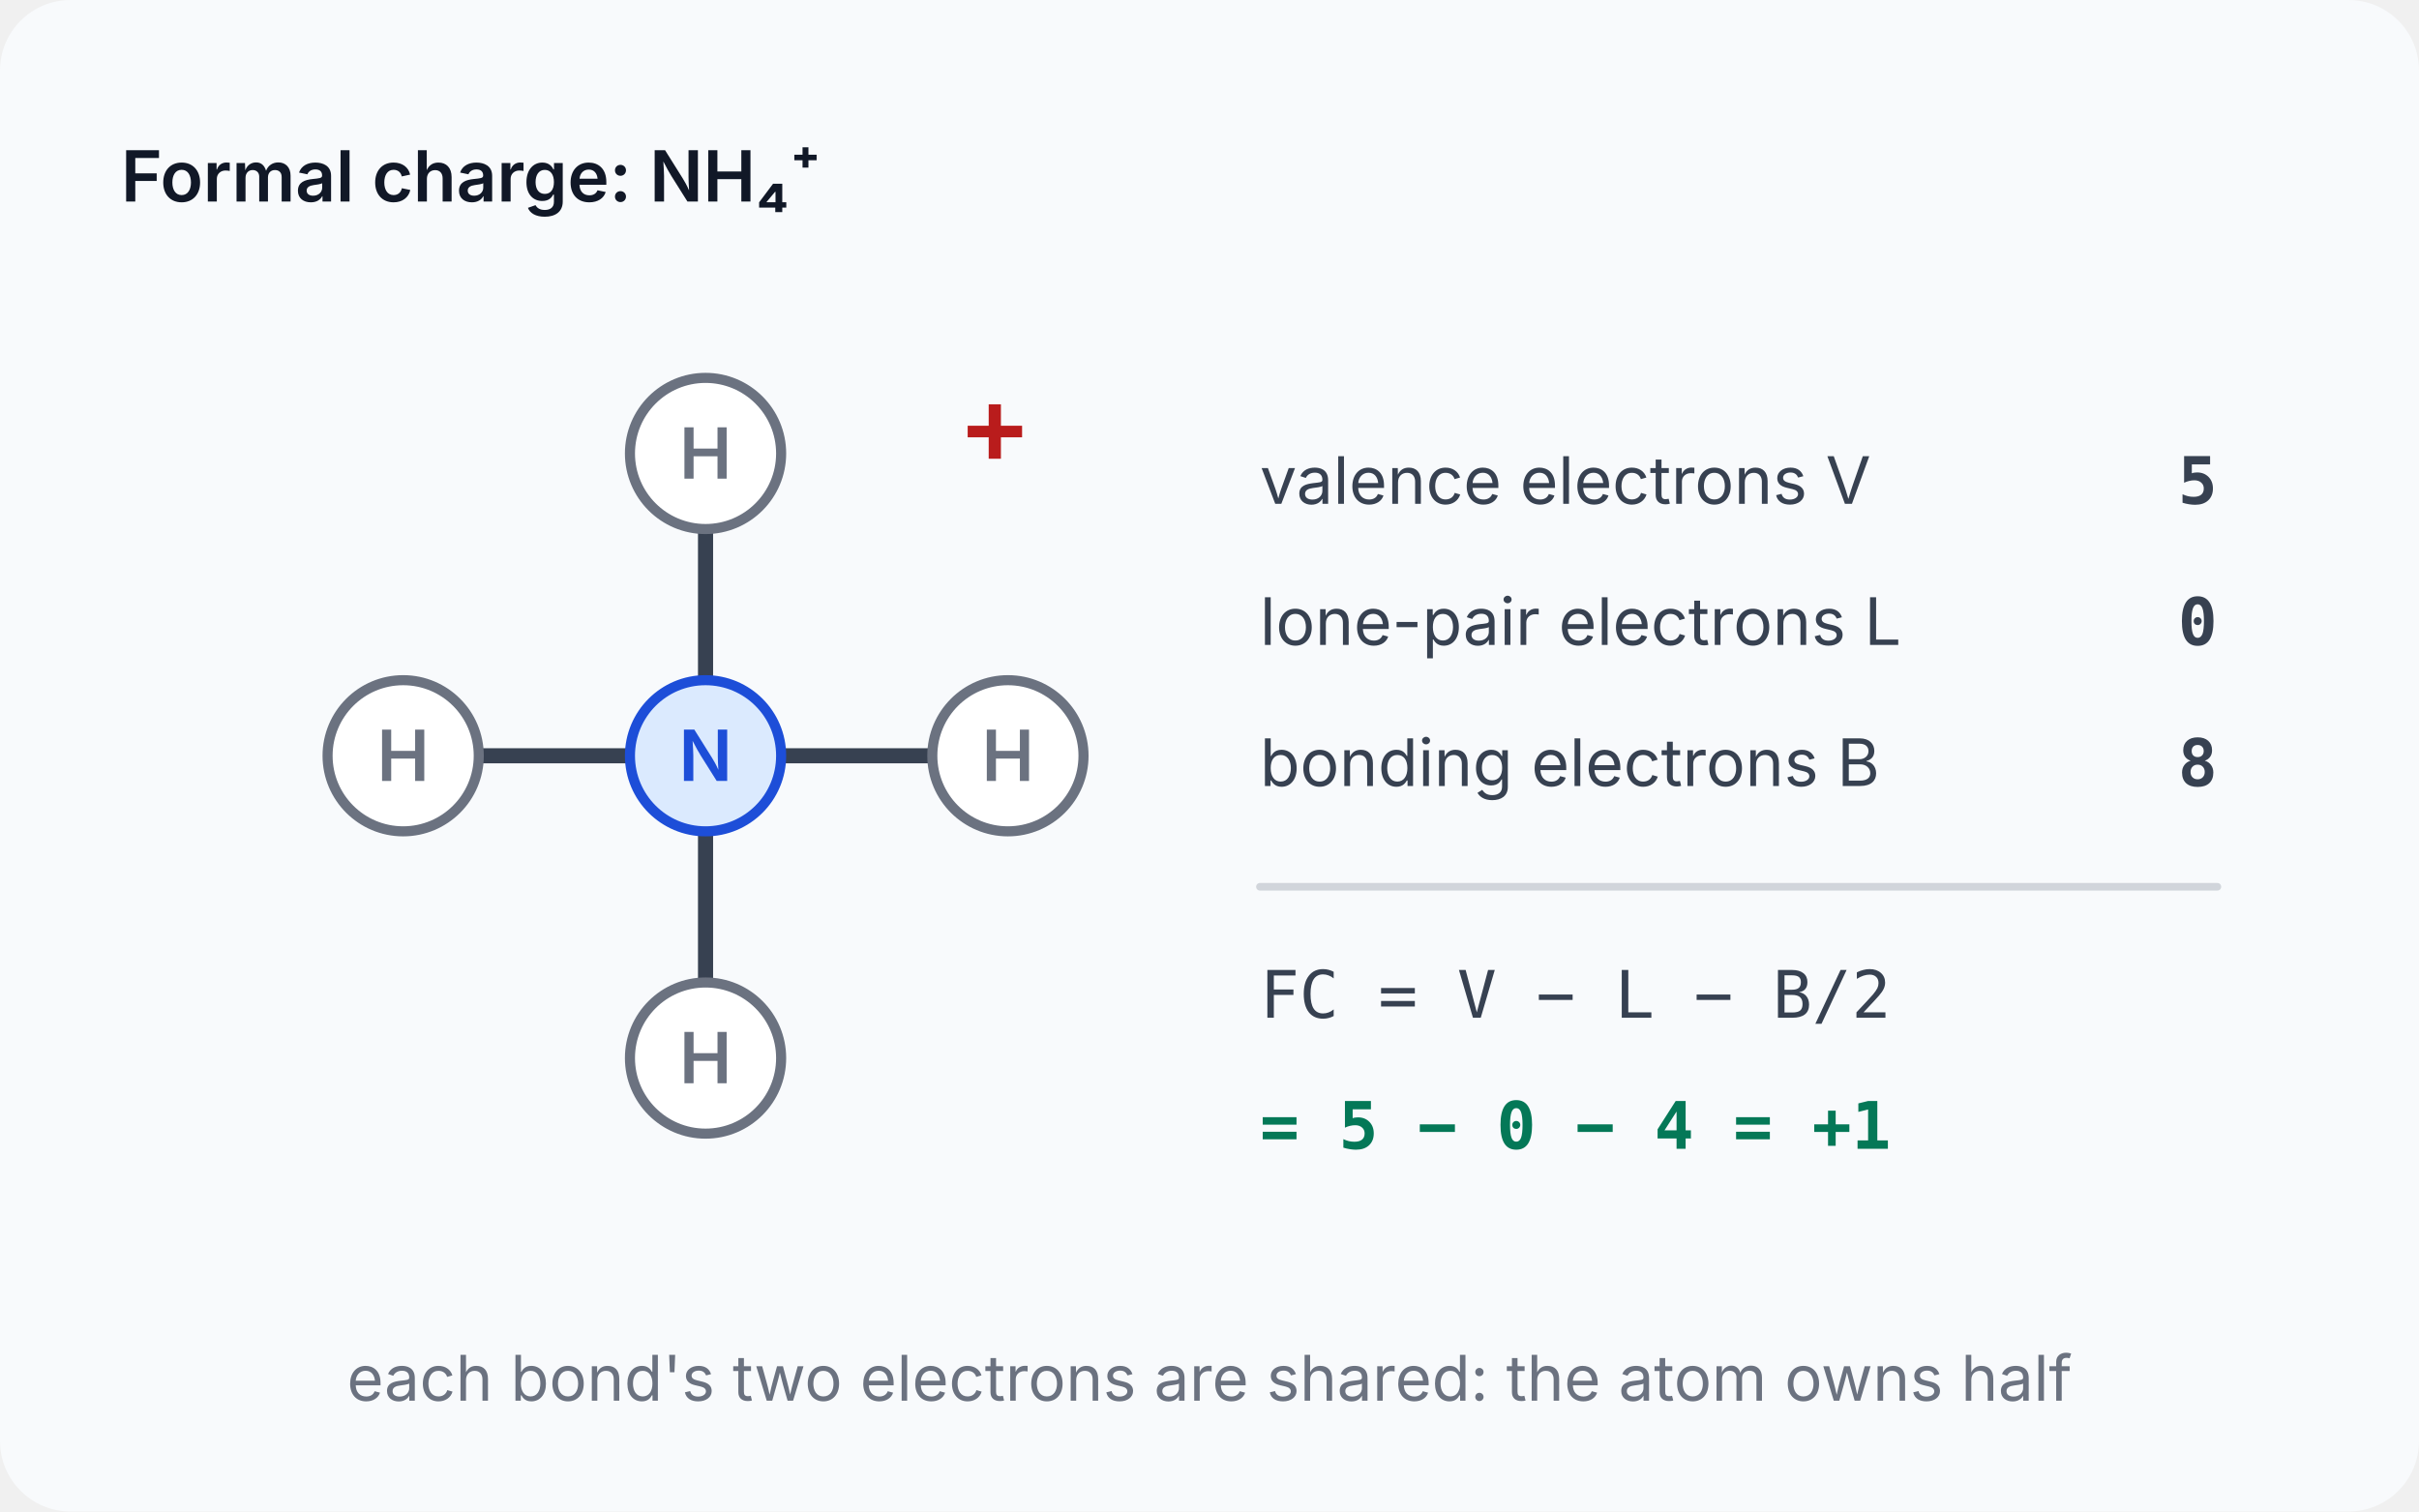
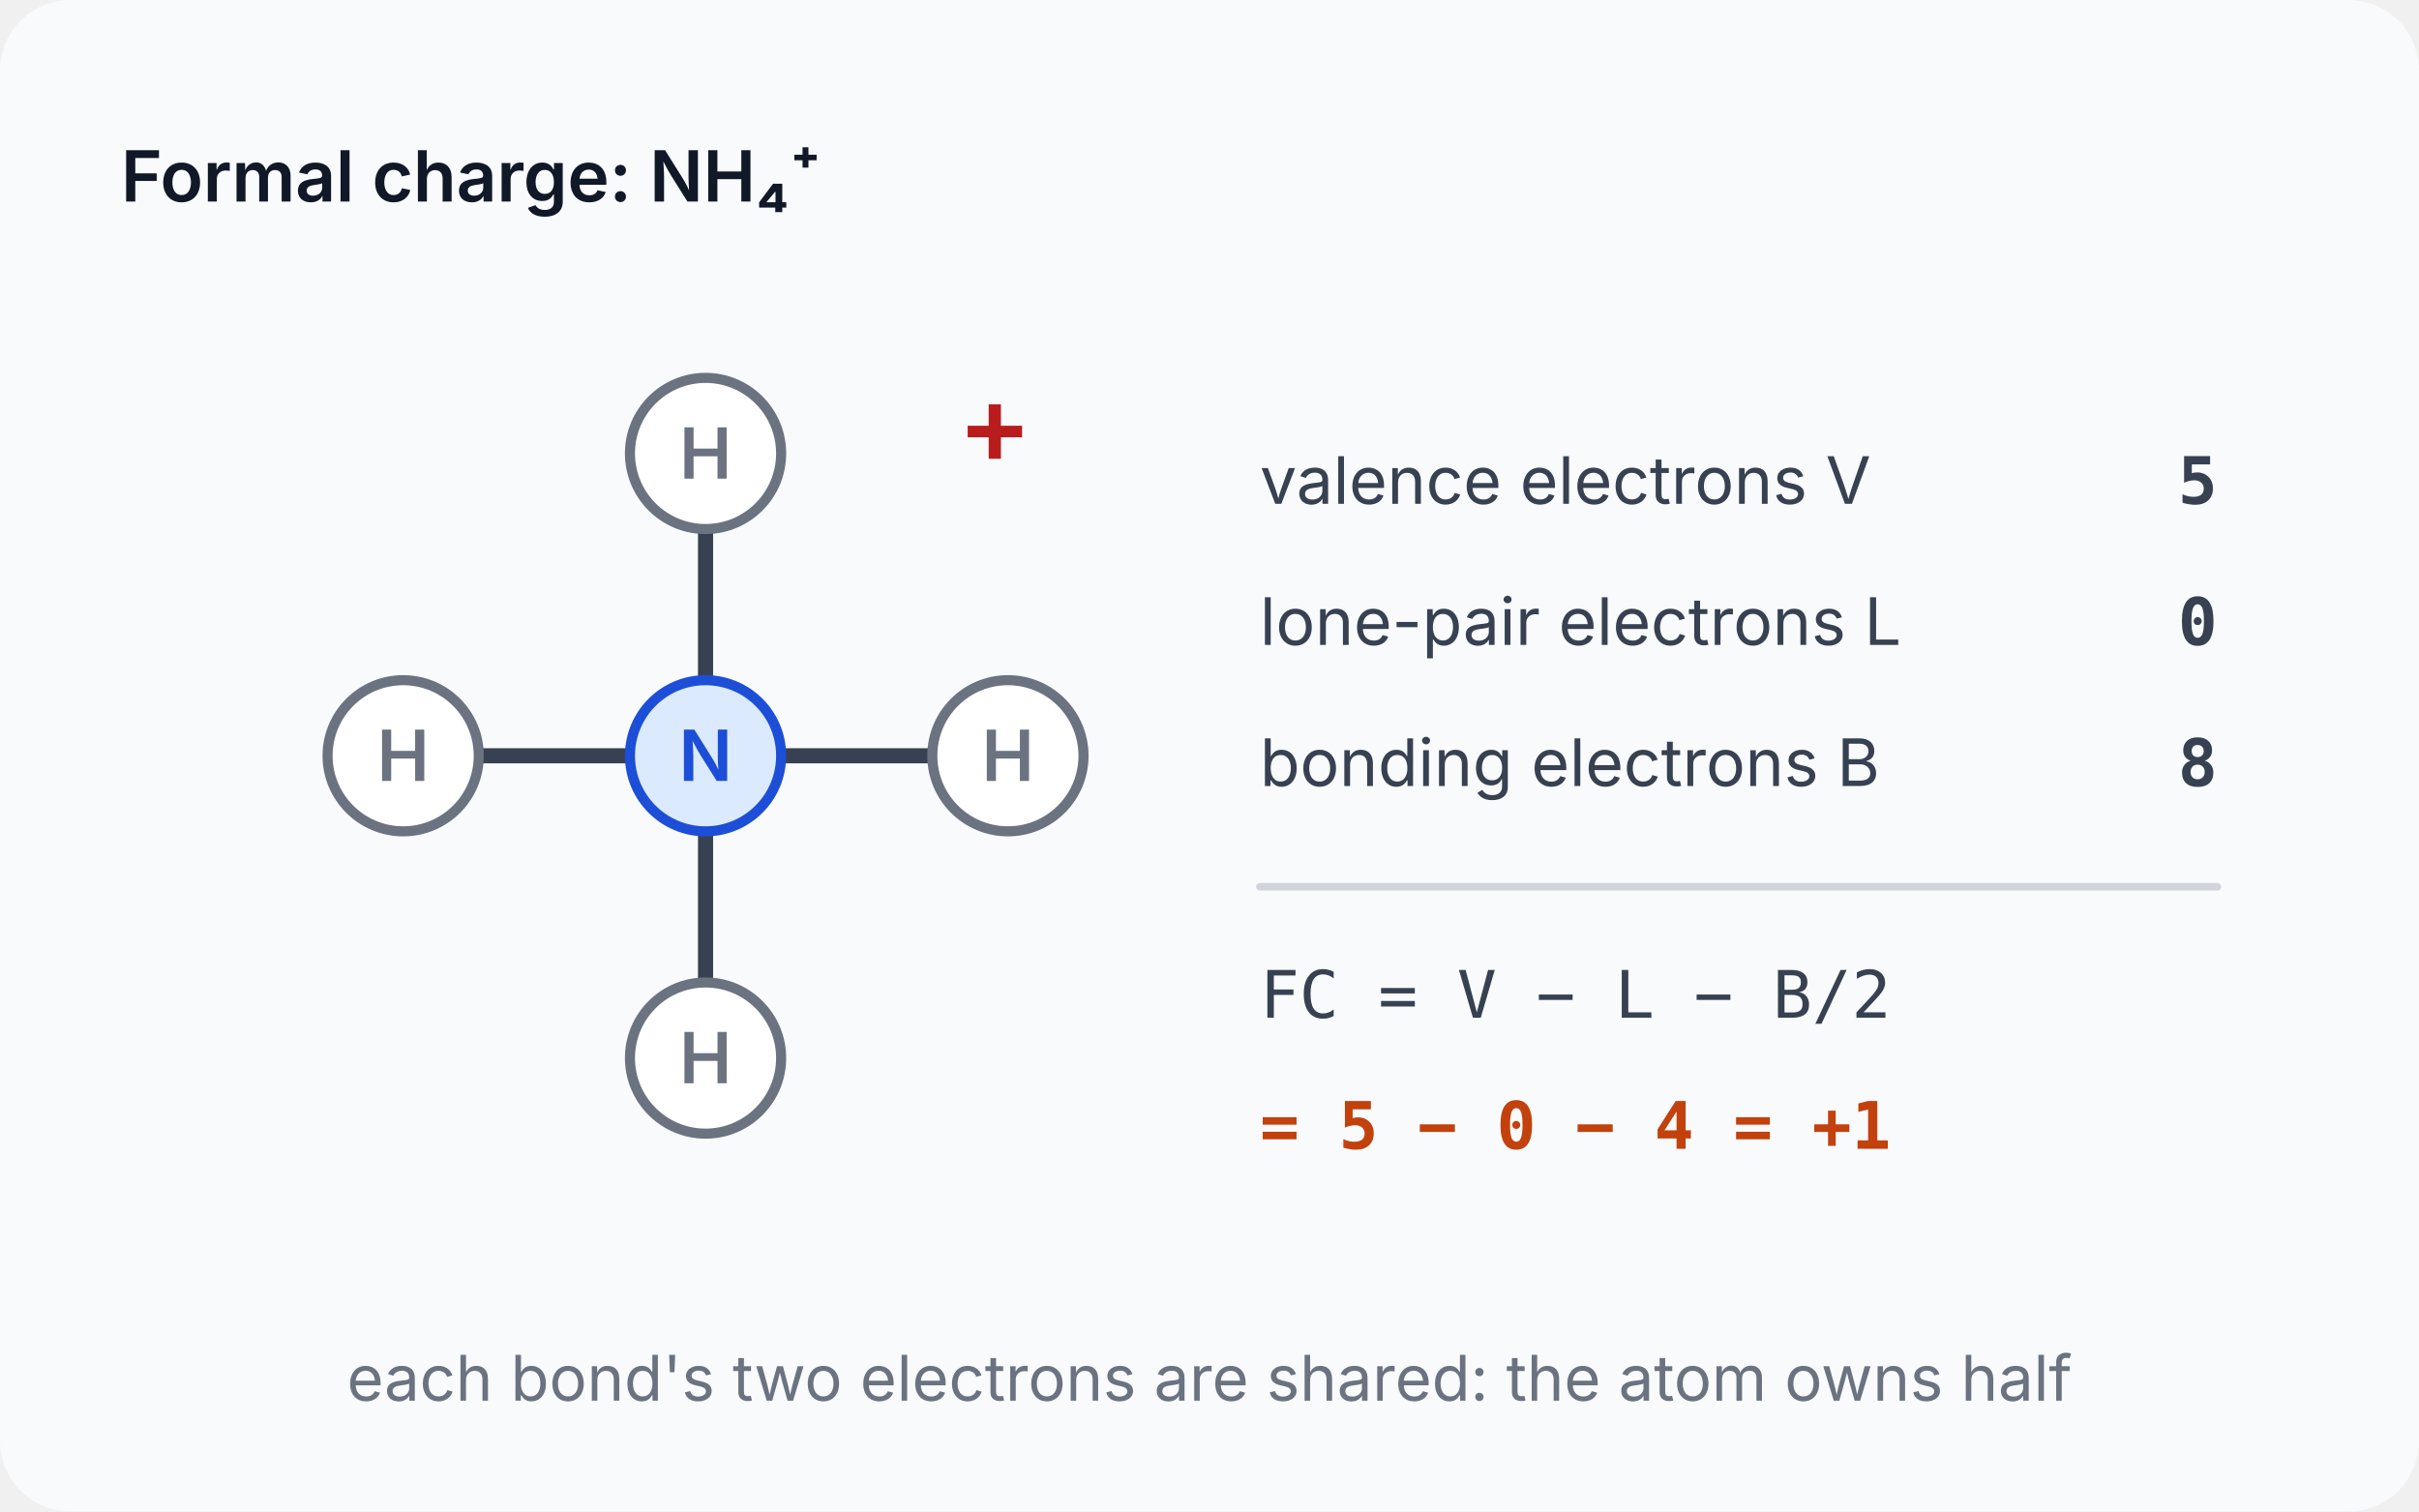
<svg xmlns="http://www.w3.org/2000/svg" viewBox="0 0 480 300" width="480" height="300" role="img">
  <rect x="0" y="0" width="480" height="300" rx="14" fill="#f8fafc" stroke="none" stroke-width="1.5" />
  <text x="24" y="40" font-size="14" fill="#111827" font-family="ui-sans-serif,system-ui,-apple-system,Segoe UI,sans-serif" text-anchor="start" font-weight="600">Formal charge: NH₄⁺</text>
  <line x1="140" y1="150" x2="80" y2="150" stroke="#374151" stroke-width="3" stroke-linecap="round" />
  <circle cx="80" cy="150" r="15" fill="#fff" stroke="#6b7280" stroke-width="2" />
  <text x="80" y="155" font-size="14" fill="#6b7280" font-family="ui-sans-serif,system-ui,-apple-system,Segoe UI,sans-serif" text-anchor="middle" font-weight="600">H</text>
  <line x1="140" y1="150" x2="200" y2="150" stroke="#374151" stroke-width="3" stroke-linecap="round" />
  <circle cx="200" cy="150" r="15" fill="#fff" stroke="#6b7280" stroke-width="2" />
  <text x="200" y="155" font-size="14" fill="#6b7280" font-family="ui-sans-serif,system-ui,-apple-system,Segoe UI,sans-serif" text-anchor="middle" font-weight="600">H</text>
  <line x1="140" y1="150" x2="140" y2="90" stroke="#374151" stroke-width="3" stroke-linecap="round" />
  <circle cx="140" cy="90" r="15" fill="#fff" stroke="#6b7280" stroke-width="2" />
  <text x="140" y="95" font-size="14" fill="#6b7280" font-family="ui-sans-serif,system-ui,-apple-system,Segoe UI,sans-serif" text-anchor="middle" font-weight="600">H</text>
  <line x1="140" y1="150" x2="140" y2="210" stroke="#374151" stroke-width="3" stroke-linecap="round" />
  <circle cx="140" cy="210" r="15" fill="#fff" stroke="#6b7280" stroke-width="2" />
  <text x="140" y="215" font-size="14" fill="#6b7280" font-family="ui-sans-serif,system-ui,-apple-system,Segoe UI,sans-serif" text-anchor="middle" font-weight="600">H</text>
  <circle cx="140" cy="150" r="15" fill="#dbeafe" stroke="#1d4ed8" stroke-width="2" />
  <text x="140" y="155" font-size="14" fill="#1d4ed8" font-family="ui-sans-serif,system-ui,-apple-system,Segoe UI,sans-serif" text-anchor="middle" font-weight="600">N</text>
  <text x="190" y="92" font-size="22" fill="#b91c1c" font-family="ui-sans-serif,system-ui,-apple-system,Segoe UI,sans-serif" text-anchor="start" font-weight="600">+</text>
  <text x="250" y="100" font-size="13" fill="#374151" font-family="ui-sans-serif,system-ui,-apple-system,Segoe UI,sans-serif" text-anchor="start" font-weight="normal">valence electrons V</text>
  <text x="440" y="100" font-size="13" fill="#374151" font-family="ui-monospace,SFMono-Regular,Menlo,monospace" text-anchor="end" font-weight="600">5</text>
  <text x="250" y="128" font-size="13" fill="#374151" font-family="ui-sans-serif,system-ui,-apple-system,Segoe UI,sans-serif" text-anchor="start" font-weight="normal">lone-pair electrons L</text>
  <text x="440" y="128" font-size="13" fill="#374151" font-family="ui-monospace,SFMono-Regular,Menlo,monospace" text-anchor="end" font-weight="600">0</text>
  <text x="250" y="156" font-size="13" fill="#374151" font-family="ui-sans-serif,system-ui,-apple-system,Segoe UI,sans-serif" text-anchor="start" font-weight="normal">bonding electrons B</text>
  <text x="440" y="156" font-size="13" fill="#374151" font-family="ui-monospace,SFMono-Regular,Menlo,monospace" text-anchor="end" font-weight="600">8</text>
  <line x1="250" y1="176" x2="440" y2="176" stroke="#d1d5db" stroke-width="1.5" stroke-linecap="round" />
  <text x="250" y="202" font-size="13" fill="#374151" font-family="ui-monospace,SFMono-Regular,Menlo,monospace" text-anchor="start" font-weight="normal">FC = V − L − B/2</text>
-   <text x="250" y="228" font-size="13" fill="#047857" font-family="ui-monospace,SFMono-Regular,Menlo,monospace" text-anchor="start" font-weight="600">   = 5 − 0 − 4 = +1</text>
+   <text x="250" y="228" font-size="13" fill="#c2410c" font-family="ui-monospace,SFMono-Regular,Menlo,monospace" text-anchor="start" font-weight="600">   = 5 − 0 − 4 = +1</text>
  <text x="240" y="278" font-size="12.5" fill="#6b7280" font-family="ui-sans-serif,system-ui,-apple-system,Segoe UI,sans-serif" text-anchor="middle" font-weight="normal">each bond's two electrons are shared: the atom owns half</text>
</svg>
